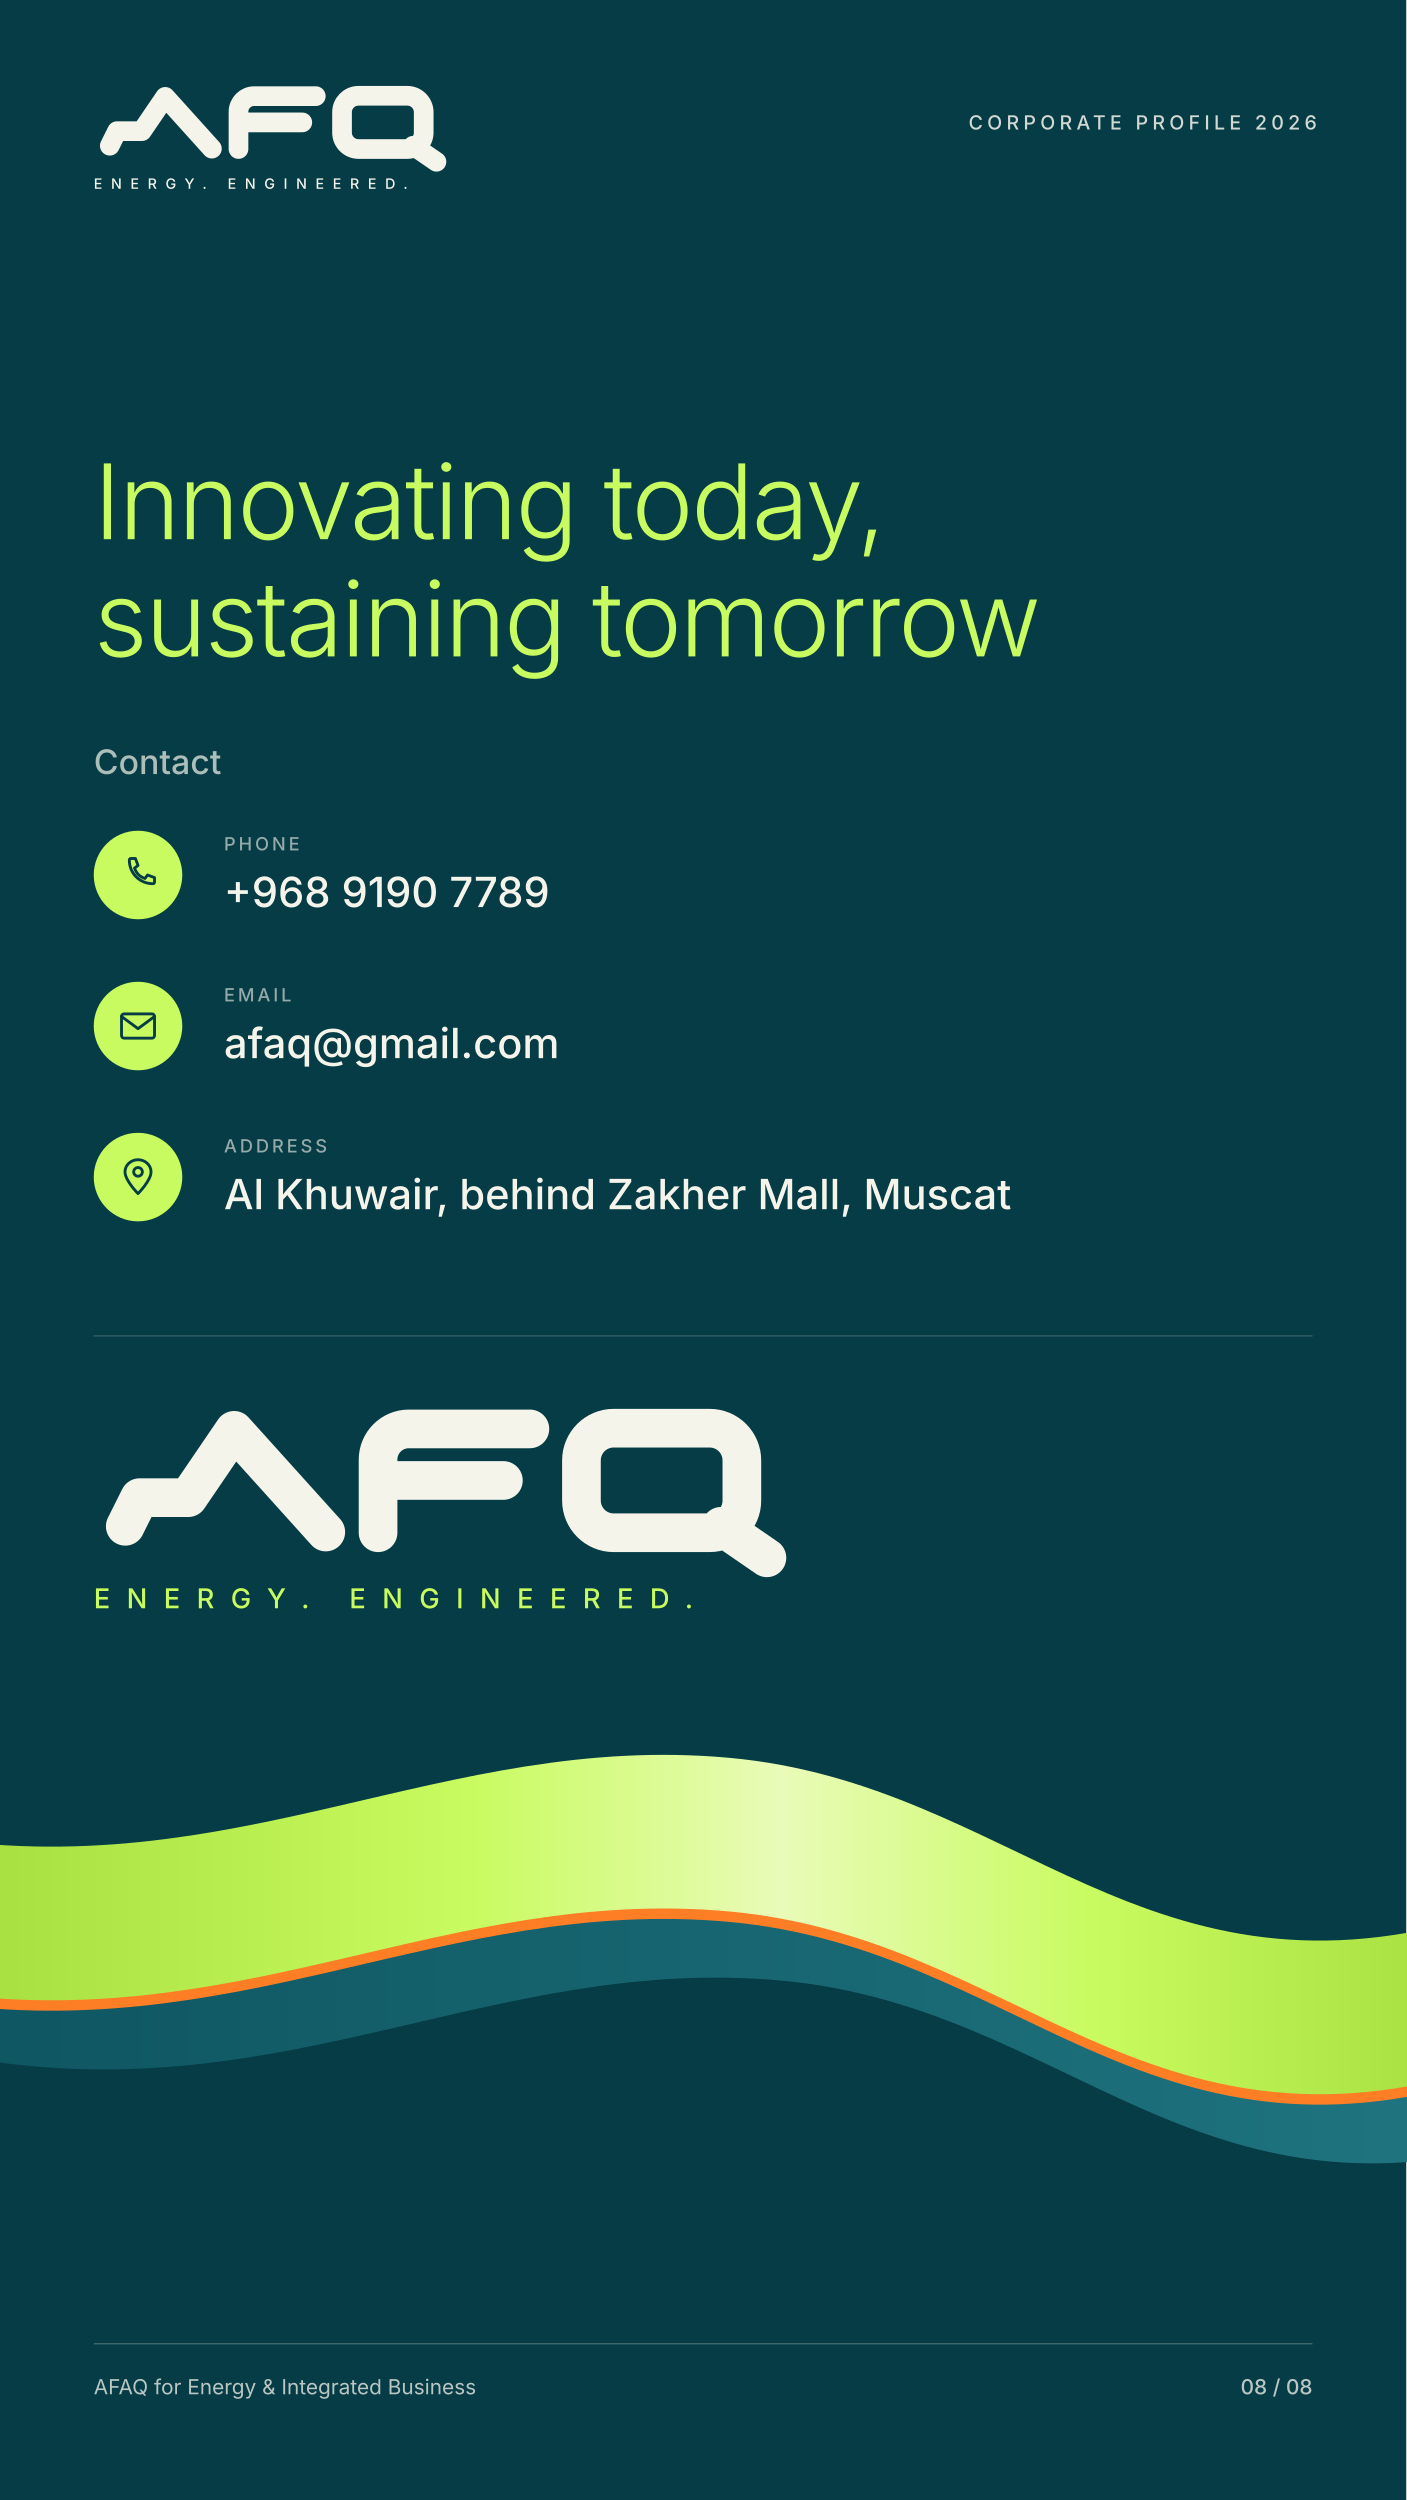
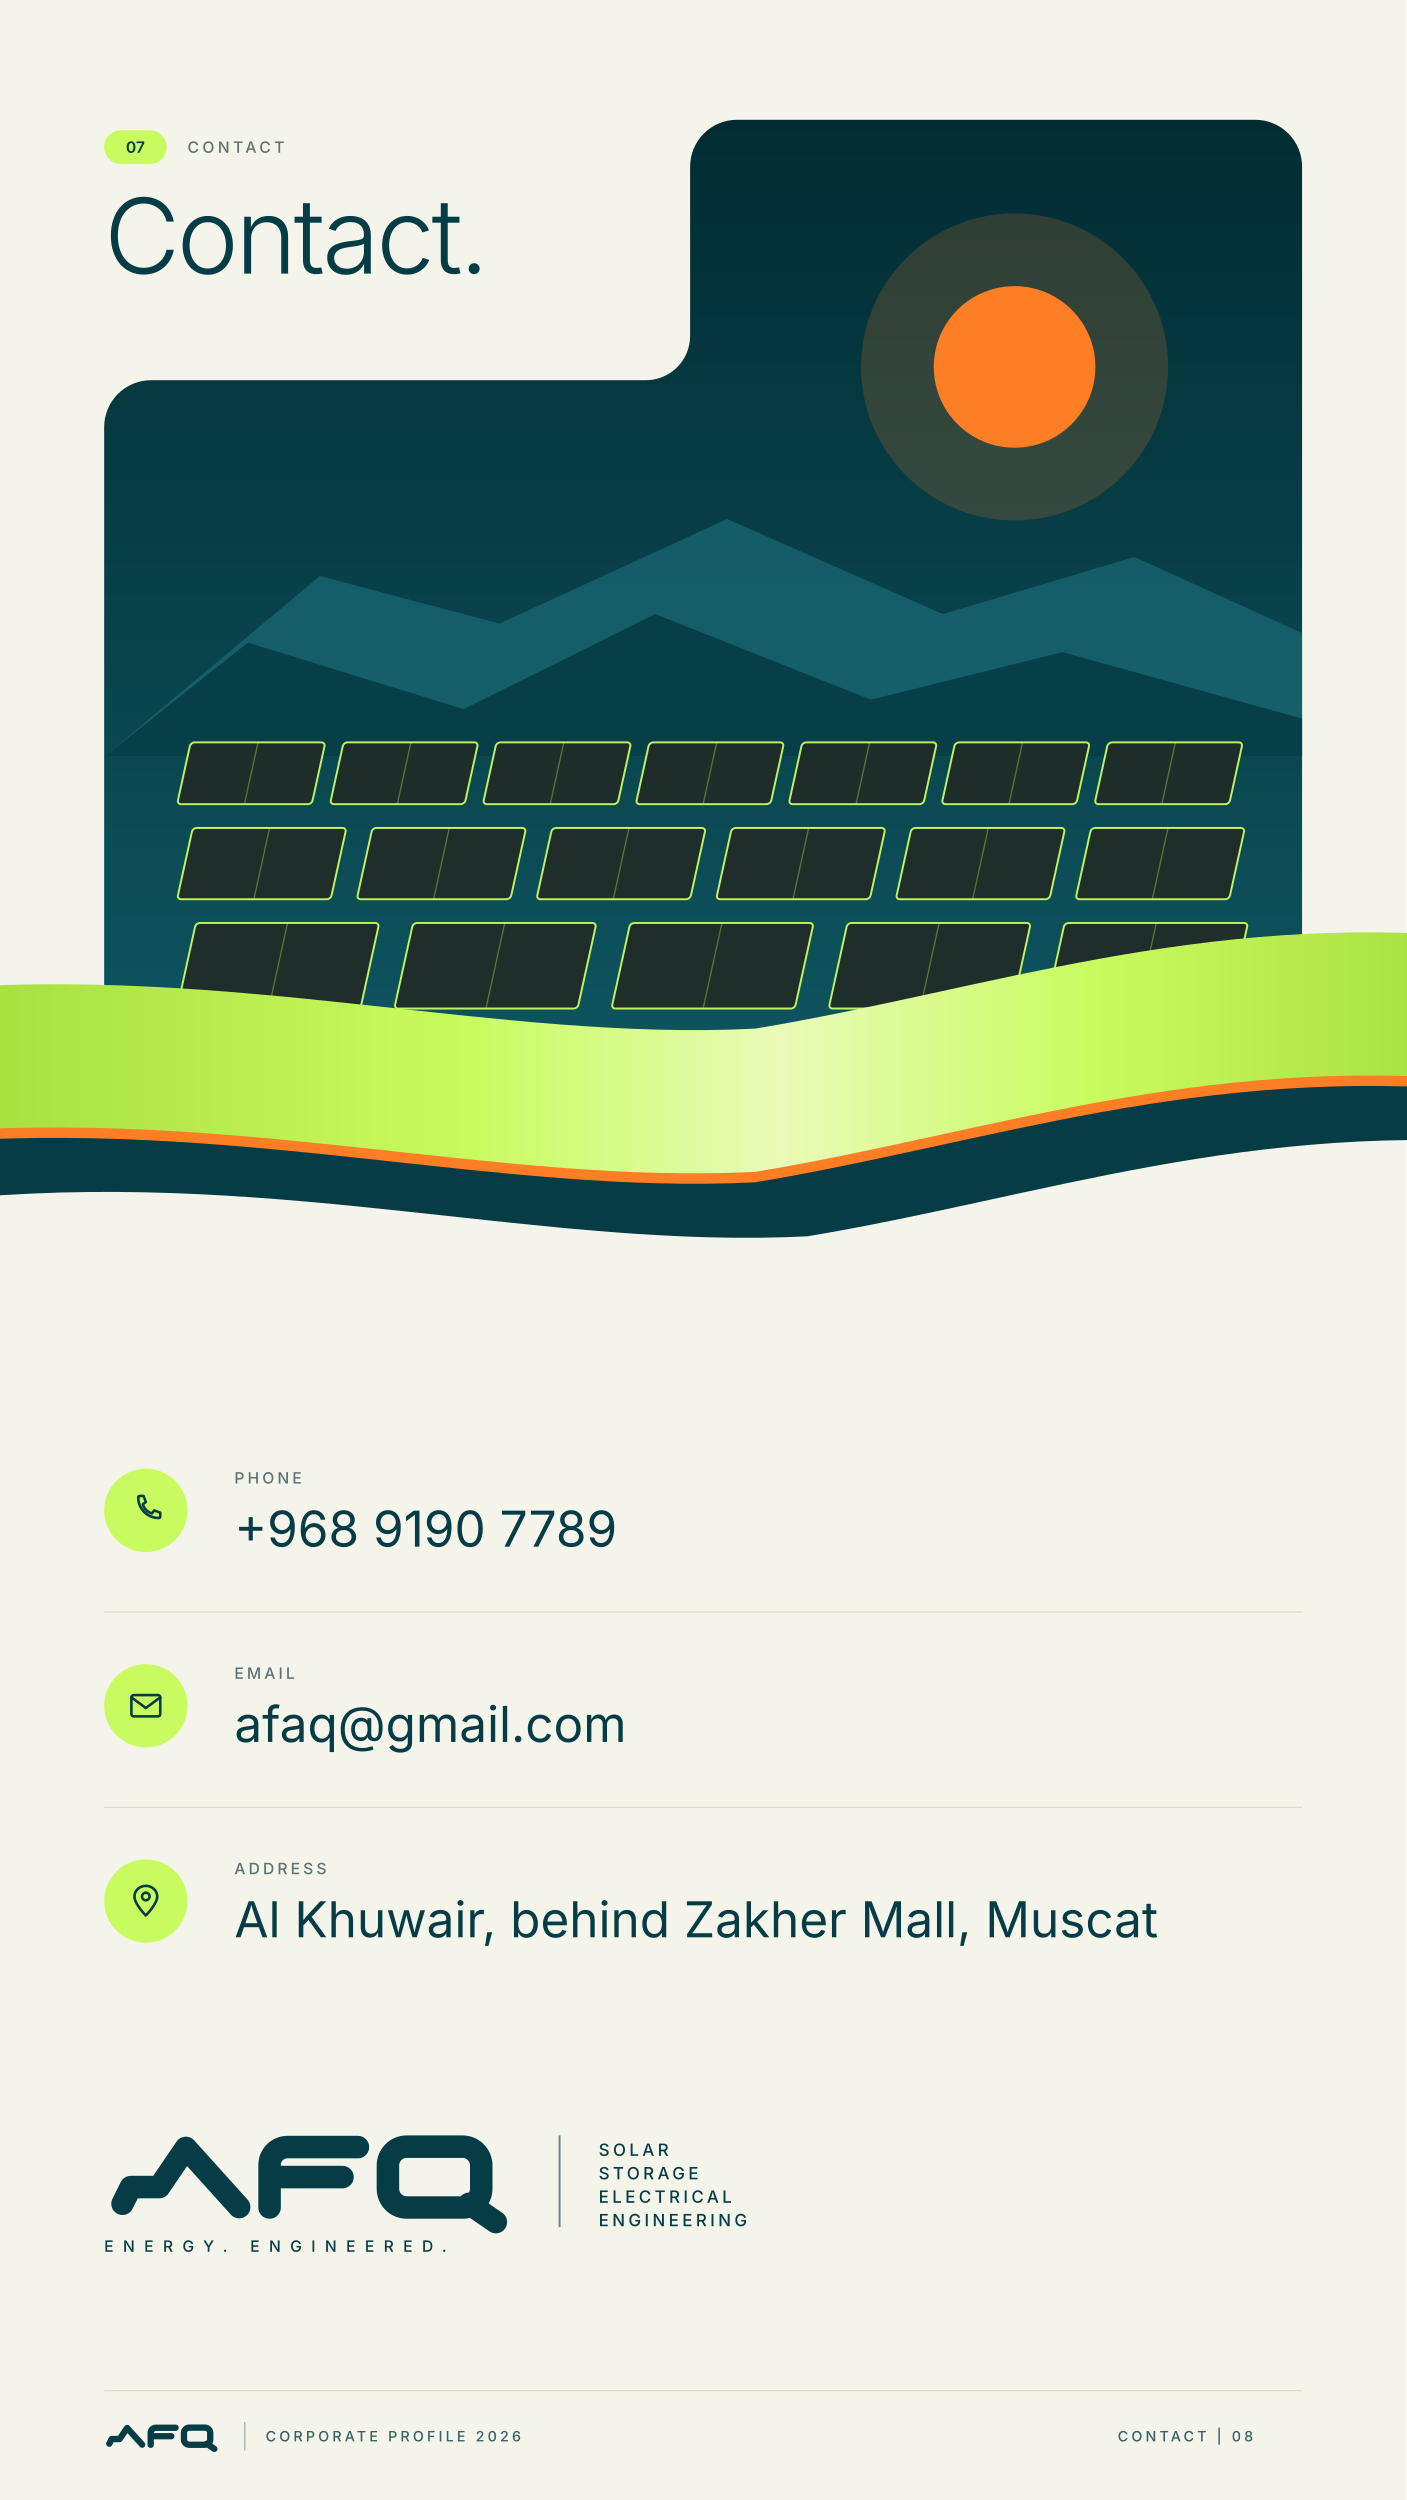
<svg xmlns="http://www.w3.org/2000/svg" width="1080" height="1920" viewBox="0 0 1080 1920">
  <defs>
-     <linearGradient id="grad-1" gradientUnits="userSpaceOnUse" x1="-60" y1="0" x2="1140" y2="0">
-       <stop offset="0" stop-color="#0E5560" stop-opacity="1" />
-       <stop offset="1" stop-color="#1F7580" stop-opacity="1" />
+     <linearGradient id="grad-1" gradientUnits="userSpaceOnUse" x1="0" y1="92" x2="0" y2="822">
+       <stop offset="0" stop-color="#022C32" stop-opacity="1" />
+       <stop offset="1" stop-color="#0E5560" stop-opacity="1" />
    </linearGradient>
    <linearGradient id="grad-2" gradientUnits="userSpaceOnUse" x1="-60" y1="0" x2="1140" y2="0">
      <stop offset="0" stop-color="#A4DC3C" stop-opacity="1" />
      <stop offset="0.35" stop-color="#C8FB5F" stop-opacity="1" />
      <stop offset="0.55" stop-color="#E9FBB8" stop-opacity="1" />
      <stop offset="0.75" stop-color="#C8FB5F" stop-opacity="1" />
      <stop offset="1" stop-color="#A4DC3C" stop-opacity="1" />
    </linearGradient>
  </defs>
-   <rect id="Background" x="0" y="0" width="1080" height="1920" fill="#053C45" />
-   <g id="Header">
+   <rect id="Background" x="0" y="0" width="1080" height="1920" fill="#F5F4EB" />
+   <g id="Photo-Farm">
+     <path id="Photo-Farm__set-image-fill" d="M 530 128 C 530 108.12 546.12 92 566 92 L 964 92 C 983.88 92 1000 108.12 1000 128 L 1000 786 C 1000 805.88 983.88 822 964 822 L 116 822 C 96.12 822 80 805.88 80 786 L 80 328 C 80 308.12 96.12 292 116 292 L 496 292 C 514.78 292 530 276.78 530 258 Z" fill="url(#grad-1)" />
+     <g id="Placeholder-Art--delete-after-placing-photo">
+       <circle id="Sun-Glow" cx="779.2" cy="281.8" r="117.89" fill="#FD7E25" opacity="0.18" />
+       <circle id="Sun" cx="779.2" cy="281.8" r="62.05" fill="#FD7E25" />
+       <path id="Mountains-Far" d="M 80 581.1 L 245.6 442.4 L 383.6 478.9 L 558.4 398.6 L 724 471.6 L 871.2 427.8 L 1000 486.2 L 1000 581.1 Z" fill="#1F7580" opacity="0.55" />
+       <path id="Mountains-Near" d="M 80 581.1 L 190.4 493.5 L 356 544.6 L 503.2 471.6 L 668.8 537.3 L 816 500.8 L 1000 551.9 L 1000 581.1 Z" fill="#053C45" opacity="0.9" />
+       <g id="Solar-Array">
+         <path id="Panel-1-1" d="M 145.79 573.08 C 146.15 571.46 147.78 570.15 149.44 570.15 L 246.87 570.15 C 248.52 570.15 249.58 571.46 249.22 573.08 L 240.07 614.67 C 239.72 616.29 238.09 617.6 236.43 617.6 L 139 617.6 C 137.34 617.6 136.29 616.29 136.64 614.67 Z" fill="#202C28" stroke="#C8FB5F" stroke-width="1.5" stroke-linecap="round" stroke-linejoin="round" opacity="0.95" />
+         <path id="Panel-1-1-line" d="M 198.15 570.15 L 187.71 617.6" fill="none" stroke="#C8FB5F" stroke-width="1" stroke-linecap="butt" stroke-linejoin="round" opacity="0.35" />
+         <path id="Panel-1-2" d="M 263.22 573.08 C 263.58 571.46 265.21 570.15 266.87 570.15 L 364.3 570.15 C 365.95 570.15 367.01 571.46 366.65 573.08 L 357.5 614.67 C 357.15 616.29 355.51 617.6 353.86 617.6 L 256.43 617.6 C 254.77 617.6 253.72 616.29 254.07 614.67 Z" fill="#202C28" stroke="#C8FB5F" stroke-width="1.5" stroke-linecap="round" stroke-linejoin="round" opacity="0.95" />
+         <path id="Panel-1-2-line" d="M 315.58 570.15 L 305.14 617.6" fill="none" stroke="#C8FB5F" stroke-width="1" stroke-linecap="butt" stroke-linejoin="round" opacity="0.35" />
+         <path id="Panel-1-3" d="M 380.65 573.08 C 381.01 571.46 382.64 570.15 384.3 570.15 L 481.72 570.15 C 483.38 570.15 484.44 571.46 484.08 573.08 L 474.93 614.67 C 474.57 616.29 472.94 617.6 471.29 617.6 L 373.86 617.6 C 372.2 617.6 371.15 616.29 371.5 614.67 Z" fill="#202C28" stroke="#C8FB5F" stroke-width="1.5" stroke-linecap="round" stroke-linejoin="round" opacity="0.95" />
+         <path id="Panel-1-3-line" d="M 433.01 570.15 L 422.57 617.6" fill="none" stroke="#C8FB5F" stroke-width="1" stroke-linecap="butt" stroke-linejoin="round" opacity="0.35" />
+         <path id="Panel-1-4" d="M 498.08 573.08 C 498.44 571.46 500.07 570.15 501.72 570.15 L 599.15 570.15 C 600.81 570.15 601.86 571.46 601.51 573.08 L 592.36 614.67 C 592 616.29 590.37 617.6 588.71 617.6 L 491.29 617.6 C 489.63 617.6 488.57 616.29 488.93 614.67 Z" fill="#202C28" stroke="#C8FB5F" stroke-width="1.5" stroke-linecap="round" stroke-linejoin="round" opacity="0.95" />
+         <path id="Panel-1-4-line" d="M 550.44 570.15 L 540 617.6" fill="none" stroke="#C8FB5F" stroke-width="1" stroke-linecap="butt" stroke-linejoin="round" opacity="0.35" />
+         <path id="Panel-1-5" d="M 615.51 573.08 C 615.86 571.46 617.5 570.15 619.15 570.15 L 716.58 570.15 C 718.24 570.15 719.29 571.46 718.94 573.08 L 709.79 614.67 C 709.43 616.29 707.8 617.6 706.14 617.6 L 608.71 617.6 C 607.06 617.6 606 616.29 606.36 614.67 Z" fill="#202C28" stroke="#C8FB5F" stroke-width="1.5" stroke-linecap="round" stroke-linejoin="round" opacity="0.95" />
+         <path id="Panel-1-5-line" d="M 667.87 570.15 L 657.43 617.6" fill="none" stroke="#C8FB5F" stroke-width="1" stroke-linecap="butt" stroke-linejoin="round" opacity="0.35" />
+         <path id="Panel-1-6" d="M 732.94 573.08 C 733.29 571.46 734.93 570.15 736.58 570.15 L 834.01 570.15 C 835.67 570.15 836.72 571.46 836.37 573.08 L 827.22 614.67 C 826.86 616.29 825.23 617.6 823.57 617.6 L 726.14 617.6 C 724.49 617.6 723.43 616.29 723.79 614.67 Z" fill="#202C28" stroke="#C8FB5F" stroke-width="1.5" stroke-linecap="round" stroke-linejoin="round" opacity="0.95" />
+         <path id="Panel-1-6-line" d="M 785.3 570.15 L 774.86 617.6" fill="none" stroke="#C8FB5F" stroke-width="1" stroke-linecap="butt" stroke-linejoin="round" opacity="0.35" />
+         <path id="Panel-1-7" d="M 850.37 573.08 C 850.72 571.46 852.35 570.15 854.01 570.15 L 951.44 570.15 C 953.1 570.15 954.15 571.46 953.79 573.08 L 944.64 614.67 C 944.29 616.29 942.66 617.6 941 617.6 L 843.57 617.6 C 841.91 617.6 840.86 616.29 841.22 614.67 Z" fill="#202C28" stroke="#C8FB5F" stroke-width="1.5" stroke-linecap="round" stroke-linejoin="round" opacity="0.95" />
+         <path id="Panel-1-7-line" d="M 902.72 570.15 L 892.29 617.6" fill="none" stroke="#C8FB5F" stroke-width="1" stroke-linecap="butt" stroke-linejoin="round" opacity="0.35" />
+         <path id="Panel-2-1" d="M 147.4 638.78 C 147.76 637.16 149.39 635.85 151.04 635.85 L 263.05 635.85 C 264.7 635.85 265.76 637.16 265.4 638.78 L 254.64 687.67 C 254.29 689.29 252.66 690.6 251 690.6 L 139 690.6 C 137.34 690.6 136.29 689.29 136.64 687.67 Z" fill="#202C28" stroke="#C8FB5F" stroke-width="1.5" stroke-linecap="round" stroke-linejoin="round" opacity="0.95" />
+         <path id="Panel-2-1-line" d="M 207.04 635.85 L 195 690.6" fill="none" stroke="#C8FB5F" stroke-width="1" stroke-linecap="butt" stroke-linejoin="round" opacity="0.35" />
+         <path id="Panel-2-2" d="M 285.4 638.78 C 285.76 637.16 287.39 635.85 289.05 635.85 L 401.05 635.85 C 402.7 635.85 403.76 637.16 403.4 638.78 L 392.64 687.67 C 392.29 689.29 390.66 690.6 389 690.6 L 277 690.6 C 275.34 690.6 274.29 689.29 274.64 687.67 Z" fill="#202C28" stroke="#C8FB5F" stroke-width="1.5" stroke-linecap="round" stroke-linejoin="round" opacity="0.95" />
+         <path id="Panel-2-2-line" d="M 345.05 635.85 L 333 690.6" fill="none" stroke="#C8FB5F" stroke-width="1" stroke-linecap="butt" stroke-linejoin="round" opacity="0.35" />
+         <path id="Panel-2-3" d="M 423.4 638.78 C 423.76 637.16 425.39 635.85 427.05 635.85 L 539.04 635.85 C 540.7 635.85 541.76 637.16 541.4 638.78 L 530.64 687.67 C 530.29 689.29 528.66 690.6 527 690.6 L 415 690.6 C 413.34 690.6 412.29 689.29 412.64 687.67 Z" fill="#202C28" stroke="#C8FB5F" stroke-width="1.5" stroke-linecap="round" stroke-linejoin="round" opacity="0.95" />
+         <path id="Panel-2-3-line" d="M 483.05 635.85 L 471 690.6" fill="none" stroke="#C8FB5F" stroke-width="1" stroke-linecap="butt" stroke-linejoin="round" opacity="0.35" />
+         <path id="Panel-2-4" d="M 561.4 638.78 C 561.76 637.16 563.39 635.85 565.04 635.85 L 677.04 635.85 C 678.7 635.85 679.76 637.16 679.4 638.78 L 668.64 687.67 C 668.29 689.29 666.66 690.6 665 690.6 L 553 690.6 C 551.34 690.6 550.29 689.29 550.64 687.67 Z" fill="#202C28" stroke="#C8FB5F" stroke-width="1.5" stroke-linecap="round" stroke-linejoin="round" opacity="0.95" />
+         <path id="Panel-2-4-line" d="M 621.04 635.85 L 609 690.6" fill="none" stroke="#C8FB5F" stroke-width="1" stroke-linecap="butt" stroke-linejoin="round" opacity="0.35" />
+         <path id="Panel-2-5" d="M 699.4 638.78 C 699.76 637.16 701.39 635.85 703.04 635.85 L 815.04 635.85 C 816.7 635.85 817.76 637.16 817.4 638.78 L 806.64 687.67 C 806.29 689.29 804.66 690.6 803 690.6 L 691 690.6 C 689.34 690.6 688.29 689.29 688.64 687.67 Z" fill="#202C28" stroke="#C8FB5F" stroke-width="1.5" stroke-linecap="round" stroke-linejoin="round" opacity="0.95" />
+         <path id="Panel-2-5-line" d="M 759.04 635.85 L 747 690.6" fill="none" stroke="#C8FB5F" stroke-width="1" stroke-linecap="butt" stroke-linejoin="round" opacity="0.35" />
+         <path id="Panel-2-6" d="M 837.4 638.78 C 837.76 637.16 839.39 635.85 841.04 635.85 L 953.04 635.85 C 954.7 635.85 955.76 637.16 955.4 638.78 L 944.64 687.67 C 944.29 689.29 942.66 690.6 941 690.6 L 829 690.6 C 827.34 690.6 826.29 689.29 826.64 687.67 Z" fill="#202C28" stroke="#C8FB5F" stroke-width="1.5" stroke-linecap="round" stroke-linejoin="round" opacity="0.95" />
+         <path id="Panel-2-6-line" d="M 897.04 635.85 L 885 690.6" fill="none" stroke="#C8FB5F" stroke-width="1" stroke-linecap="butt" stroke-linejoin="round" opacity="0.35" />
+         <path id="Panel-3-1" d="M 149.81 711.78 C 150.17 710.16 151.8 708.85 153.45 708.85 L 288.25 708.85 C 289.91 708.85 290.97 710.16 290.61 711.78 L 277.44 771.62 C 277.09 773.24 275.46 774.55 273.8 774.55 L 139 774.55 C 137.34 774.55 136.29 773.24 136.64 771.62 Z" fill="#202C28" stroke="#C8FB5F" stroke-width="1.5" stroke-linecap="round" stroke-linejoin="round" opacity="0.95" />
+         <path id="Panel-3-1-line" d="M 220.85 708.85 L 206.4 774.55" fill="none" stroke="#C8FB5F" stroke-width="1" stroke-linecap="butt" stroke-linejoin="round" opacity="0.35" />
+         <path id="Panel-3-2" d="M 316.61 711.78 C 316.97 710.16 318.6 708.85 320.25 708.85 L 455.05 708.85 C 456.71 708.85 457.77 710.16 457.41 711.78 L 444.24 771.62 C 443.89 773.24 442.26 774.55 440.6 774.55 L 305.8 774.55 C 304.14 774.55 303.09 773.24 303.44 771.62 Z" fill="#202C28" stroke="#C8FB5F" stroke-width="1.5" stroke-linecap="round" stroke-linejoin="round" opacity="0.95" />
+         <path id="Panel-3-2-line" d="M 387.65 708.85 L 373.2 774.55" fill="none" stroke="#C8FB5F" stroke-width="1" stroke-linecap="butt" stroke-linejoin="round" opacity="0.35" />
+         <path id="Panel-3-3" d="M 483.41 711.78 C 483.77 710.16 485.4 708.85 487.05 708.85 L 621.85 708.85 C 623.51 708.85 624.57 710.16 624.21 711.78 L 611.04 771.62 C 610.69 773.24 609.06 774.55 607.4 774.55 L 472.6 774.55 C 470.94 774.55 469.89 773.24 470.24 771.62 Z" fill="#202C28" stroke="#C8FB5F" stroke-width="1.5" stroke-linecap="round" stroke-linejoin="round" opacity="0.95" />
+         <path id="Panel-3-3-line" d="M 554.45 708.85 L 540 774.55" fill="none" stroke="#C8FB5F" stroke-width="1" stroke-linecap="butt" stroke-linejoin="round" opacity="0.35" />
+         <path id="Panel-3-4" d="M 650.21 711.78 C 650.57 710.16 652.2 708.85 653.85 708.85 L 788.65 708.85 C 790.31 708.85 791.37 710.16 791.01 711.78 L 777.84 771.62 C 777.49 773.24 775.86 774.55 774.2 774.55 L 639.4 774.55 C 637.74 774.55 636.69 773.24 637.04 771.62 Z" fill="#202C28" stroke="#C8FB5F" stroke-width="1.5" stroke-linecap="round" stroke-linejoin="round" opacity="0.95" />
+         <path id="Panel-3-4-line" d="M 721.25 708.85 L 706.8 774.55" fill="none" stroke="#C8FB5F" stroke-width="1" stroke-linecap="butt" stroke-linejoin="round" opacity="0.35" />
+         <path id="Panel-3-5" d="M 817.01 711.78 C 817.37 710.16 819 708.85 820.65 708.85 L 955.45 708.85 C 957.11 708.85 958.17 710.16 957.81 711.78 L 944.64 771.62 C 944.29 773.24 942.66 774.55 941 774.55 L 806.2 774.55 C 804.54 774.55 803.49 773.24 803.84 771.62 Z" fill="#202C28" stroke="#C8FB5F" stroke-width="1.5" stroke-linecap="round" stroke-linejoin="round" opacity="0.95" />
+         <path id="Panel-3-5-line" d="M 888.05 708.85 L 873.6 774.55" fill="none" stroke="#C8FB5F" stroke-width="1" stroke-linecap="butt" stroke-linejoin="round" opacity="0.35" />
+       </g>
+     </g>
+   </g>
+   <g id="Eyebrow">
+     <rect id="Eyebrow-Pill" x="80" y="100" width="48" height="26" rx="13" fill="#C8FB5F" />
+     <text id="Eyebrow-Number" x="104" y="117.37" font-family="Inter" font-size="12" font-weight="600" fill="#053C45" text-anchor="middle">07</text>
+     <text id="Eyebrow-Label" x="144" y="117.37" font-family="Inter" font-size="12" font-weight="500" fill="#5A7175" letter-spacing="2.64">CONTACT</text>
+   </g>
+   <text id="Title" x="80" y="210.1" font-family="Inter" font-size="80" font-weight="300" fill="#053C45" letter-spacing="-2.4">Contact.</text>
+   <g id="Ribbon">
+     <path id="Ribbon-Teal" d="M -20 820.5 C 220 800.5 420 860.5 620 850.5 C 800 820.5 960 760.5 1180 780.5 L 1180 879.5 C 960 859.5 800 919.5 620 949.5 C 420 959.5 220 899.5 -20 919.5 Z" fill="#053C45" />
+     <path id="Ribbon-Orange" d="M -60 868 C 180 848 380 908 580 898 C 760 868 920 808 1140 828 L 1140 838 C 920 818 760 878 580 908 C 380 918 180 858 -60 878 Z" fill="#FD7E25" />
+     <path id="Ribbon-Lime" d="M -60 760 C 180 740 380 800 580 790 C 760 760 920 700 1140 720 L 1140 830 C 920 810 760 870 580 900 C 380 910 180 850 -60 870 Z" fill="url(#grad-2)" />
+   </g>
+   <g id="Contact-Phone">
+     <circle id="Icon-Disc" cx="112" cy="1160" r="32" fill="#C8FB5F" />
+     <g id="Icon">
+       <path id="Icon-phone-1" d="M 106.17 1150.08 C 106.17 1148.92 106.75 1148.92 107.92 1148.92 L 110.25 1148.92 L 112 1153.58 L 109.67 1155.33 C 110.83 1158.83 113.17 1161.17 116.67 1162.33 L 118.42 1160 L 123.08 1161.75 L 123.08 1164.08 C 123.08 1165.25 123.08 1165.83 121.92 1165.83 C 113.17 1165.83 106.17 1158.83 106.17 1150.08 Z" fill="none" stroke="#053C45" stroke-width="2" stroke-linecap="round" stroke-linejoin="round" />
+     </g>
+     <text id="Label" x="180" y="1139.37" font-family="Inter" font-size="12" font-weight="500" fill="#5A7175" letter-spacing="2.4">PHONE</text>
+     <text id="Value" x="180" y="1187.82" font-family="Inter" font-size="38" font-weight="400" fill="#053C45">+968 9190 7789</text>
+     <path id="Divider" d="M 80 1238 L 1000 1238" fill="none" stroke="#D9DCCF" stroke-width="1" stroke-linecap="butt" stroke-linejoin="round" />
+   </g>
+   <g id="Contact-Email">
+     <circle id="Icon-Disc-2" cx="112" cy="1310" r="32" fill="#C8FB5F" />
+     <g id="Icon-2">
+       <path id="Icon-mail-1" d="M 100.92 1303.58 C 100.92 1302.62 101.7 1301.83 102.67 1301.83 L 121.33 1301.83 C 122.3 1301.83 123.08 1302.62 123.08 1303.58 L 123.08 1316.42 C 123.08 1317.38 122.3 1318.17 121.33 1318.17 L 102.67 1318.17 C 101.7 1318.17 100.92 1317.38 100.92 1316.42 Z" fill="none" stroke="#053C45" stroke-width="2" stroke-linecap="round" stroke-linejoin="round" />
+       <path id="Icon-mail-2" d="M 100.92 1303.58 L 112 1311.75 L 123.08 1303.58" fill="none" stroke="#053C45" stroke-width="2" stroke-linecap="round" stroke-linejoin="round" />
+     </g>
+     <text id="Label-2" x="180" y="1289.37" font-family="Inter" font-size="12" font-weight="500" fill="#5A7175" letter-spacing="2.4">EMAIL</text>
+     <text id="Value-2" x="180" y="1337.82" font-family="Inter" font-size="38" font-weight="400" fill="#053C45">afaq@gmail.com</text>
+     <path id="Divider-2" d="M 80 1388 L 1000 1388" fill="none" stroke="#D9DCCF" stroke-width="1" stroke-linecap="butt" stroke-linejoin="round" />
+   </g>
+   <g id="Contact-Address">
+     <circle id="Icon-Disc-3" cx="112" cy="1460" r="32" fill="#C8FB5F" />
+     <g id="Icon-3">
+       <path id="Icon-pin-1" d="M 112 1471.08 C 112 1471.08 103.25 1462.33 103.25 1456.5 C 103.25 1451.83 107.33 1448.33 112 1448.33 C 116.67 1448.33 120.75 1451.83 120.75 1456.5 C 120.75 1462.33 112 1471.08 112 1471.08 Z" fill="none" stroke="#053C45" stroke-width="2" stroke-linecap="round" stroke-linejoin="round" />
+       <path id="Icon-pin-2" d="M 114.92 1456.5 C 114.92 1458.11 113.61 1459.42 112 1459.42 C 110.39 1459.42 109.08 1458.11 109.08 1456.5 C 109.08 1454.89 110.39 1453.58 112 1453.58 C 113.61 1453.58 114.92 1454.89 114.92 1456.5 Z" fill="none" stroke="#053C45" stroke-width="2" stroke-linecap="round" stroke-linejoin="round" />
+     </g>
+     <text id="Label-3" x="180" y="1439.37" font-family="Inter" font-size="12" font-weight="500" fill="#5A7175" letter-spacing="2.4">ADDRESS</text>
+     <text id="Value-3" x="180" y="1487.82" font-family="Inter" font-size="38" font-weight="400" fill="#053C45">Al Khuwair, behind Zakher Mall, Muscat</text>
+   </g>
+   <g id="Logo-Lockup-Services">
    <g id="Logo-Lockup">
      <g id="Wordmark-AFQ">
-         <path id="Letter-A" d="M 84.32 111.92 L 89.92 100.72 L 108.96 100.72 L 126.88 74.4 L 162.72 114.16" fill="none" stroke="#F5F4EB" stroke-width="15.12" stroke-linecap="round" stroke-linejoin="round" />
-         <path id="Letter-F" d="M 183.16 114.44 L 183.16 85.88 C 183.16 79.22 188.54 73.84 195.2 73.84 L 242.52 73.84 M 183.16 94 L 232.16 94" fill="none" stroke="#F5F4EB" stroke-width="15.12" stroke-linecap="round" stroke-linejoin="round" />
-         <path id="Letter-Q" d="M 262.68 86.16 C 262.68 79.2 268.32 73.56 275.28 73.56 L 312.8 73.56 C 319.76 73.56 325.4 79.2 325.4 86.16 L 325.4 101.84 C 325.4 108.8 319.76 114.44 312.8 114.44 L 275.28 114.44 C 268.32 114.44 262.68 108.8 262.68 101.84 Z M 317.28 111.92 L 335.2 124.24" fill="none" stroke="#F5F4EB" stroke-width="15.12" stroke-linecap="round" stroke-linejoin="round" />
+         <path id="Letter-A" d="M 94.08 1692.48 L 100.48 1679.68 L 122.24 1679.68 L 142.72 1649.6 L 183.68 1695.04" fill="none" stroke="#053C45" stroke-width="17.28" stroke-linecap="round" stroke-linejoin="round" />
+         <path id="Letter-F" d="M 207.04 1695.36 L 207.04 1662.72 C 207.04 1655.1 213.18 1648.96 220.8 1648.96 L 274.88 1648.96 M 207.04 1672 L 263.04 1672" fill="none" stroke="#053C45" stroke-width="17.28" stroke-linecap="round" stroke-linejoin="round" />
+         <path id="Letter-Q" d="M 297.92 1663.04 C 297.92 1655.08 304.36 1648.64 312.32 1648.64 L 355.2 1648.64 C 363.16 1648.64 369.6 1655.08 369.6 1663.04 L 369.6 1680.96 C 369.6 1688.92 363.16 1695.36 355.2 1695.36 L 312.32 1695.36 C 304.36 1695.36 297.92 1688.92 297.92 1680.96 Z M 360.32 1692.48 L 380.8 1706.56" fill="none" stroke="#053C45" stroke-width="17.28" stroke-linecap="round" stroke-linejoin="round" />
      </g>
-       <text id="Tagline" x="72" y="145" font-family="Inter" font-size="11" font-weight="500" fill="#F5F4EB" letter-spacing="6.6">ENERGY. ENGINEERED.</text>
+       <text id="Tagline" x="80" y="1729.37" font-family="Inter" font-size="12" font-weight="500" fill="#053C45" letter-spacing="7.2">ENERGY. ENGINEERED.</text>
    </g>
-     <text id="Eyebrow" x="1011.3" y="99.46" font-family="Inter" font-size="15" font-weight="500" fill="#F5F4EB" letter-spacing="3.3" text-anchor="end" opacity="0.85">CORPORATE PROFILE 2026</text>
-   </g>
-   <g id="Slogan">
-     <text id="Slogan-line" x="72" y="414.1" font-family="Inter" font-size="80" font-weight="300" fill="#C8FB5F" letter-spacing="-1.6">Innovating today,</text>
-     <text id="Slogan-line-2" x="72" y="504.1" font-family="Inter" font-size="80" font-weight="300" fill="#C8FB5F" letter-spacing="-1.6">sustaining tomorrow</text>
-   </g>
-   <text id="Contact-Title" x="72" y="594.46" font-family="Inter" font-size="26" font-weight="500" fill="#F5F4EB" opacity="0.7">Contact</text>
-   <g id="Contact-Phone">
-     <circle id="Icon-Disc" cx="106" cy="672" r="34" fill="#C8FB5F" />
-     <g id="Icon">
-       <path id="Icon-phone-1" d="M 99.33 660.67 C 99.33 659.33 100 659.33 101.33 659.33 L 104 659.33 L 106 664.67 L 103.33 666.67 C 104.67 670.67 107.33 673.33 111.33 674.67 L 113.33 672 L 118.67 674 L 118.67 676.67 C 118.67 678 118.67 678.67 117.33 678.67 C 107.33 678.67 99.33 670.67 99.33 660.67 Z" fill="none" stroke="#053C45" stroke-width="2.2" stroke-linecap="round" stroke-linejoin="round" />
+     <path id="Lockup-Divider" d="M 429.76 1640 L 429.76 1710.4" fill="none" stroke="#053C45" stroke-width="1.5" stroke-linecap="butt" stroke-linejoin="round" opacity="0.6" />
+     <g id="Services">
+       <g id="Services-List">
+         <text id="Services-List-line" x="459.76" y="1655.73" font-family="Inter" font-size="13" font-weight="500" fill="#053C45" letter-spacing="2.6">SOLAR</text>
+         <text id="Services-List-line-2" x="459.76" y="1673.73" font-family="Inter" font-size="13" font-weight="500" fill="#053C45" letter-spacing="2.6">STORAGE</text>
+         <text id="Services-List-line-3" x="459.76" y="1691.73" font-family="Inter" font-size="13" font-weight="500" fill="#053C45" letter-spacing="2.6">ELECTRICAL</text>
+         <text id="Services-List-line-4" x="459.76" y="1709.73" font-family="Inter" font-size="13" font-weight="500" fill="#053C45" letter-spacing="2.6">ENGINEERING</text>
+       </g>
    </g>
-     <text id="Label" x="172" y="653.09" font-family="Inter" font-size="14" font-weight="500" fill="#F5F4EB" letter-spacing="2.24" opacity="0.6">PHONE</text>
-     <text id="Value" x="172" y="696.64" font-family="Inter" font-size="32" font-weight="500" fill="#F5F4EB">+968 9190 7789</text>
-   </g>
-   <g id="Contact-Email">
-     <circle id="Icon-Disc-2" cx="106" cy="788" r="34" fill="#C8FB5F" />
-     <g id="Icon-2">
-       <path id="Icon-mail-1" d="M 93.33 780.67 C 93.33 779.56 94.23 778.67 95.33 778.67 L 116.67 778.67 C 117.77 778.67 118.67 779.56 118.67 780.67 L 118.67 795.33 C 118.67 796.44 117.77 797.33 116.67 797.33 L 95.33 797.33 C 94.23 797.33 93.33 796.44 93.33 795.33 Z" fill="none" stroke="#053C45" stroke-width="2.2" stroke-linecap="round" stroke-linejoin="round" />
-       <path id="Icon-mail-2" d="M 93.33 780.67 L 106 790 L 118.67 780.67" fill="none" stroke="#053C45" stroke-width="2.2" stroke-linecap="round" stroke-linejoin="round" />
-     </g>
-     <text id="Label-2" x="172" y="769.09" font-family="Inter" font-size="14" font-weight="500" fill="#F5F4EB" letter-spacing="2.24" opacity="0.6">EMAIL</text>
-     <text id="Value-2" x="172" y="812.64" font-family="Inter" font-size="32" font-weight="500" fill="#F5F4EB">afaq@gmail.com</text>
-   </g>
-   <g id="Contact-Address">
-     <circle id="Icon-Disc-3" cx="106" cy="904" r="34" fill="#C8FB5F" />
-     <g id="Icon-3">
-       <path id="Icon-pin-1" d="M 106 916.67 C 106 916.67 96 906.67 96 900 C 96 894.67 100.67 890.67 106 890.67 C 111.33 890.67 116 894.67 116 900 C 116 906.67 106 916.67 106 916.67 Z" fill="none" stroke="#053C45" stroke-width="2.2" stroke-linecap="round" stroke-linejoin="round" />
-       <path id="Icon-pin-2" d="M 109.33 900 C 109.33 901.84 107.84 903.33 106 903.33 C 104.16 903.33 102.67 901.84 102.67 900 C 102.67 898.16 104.16 896.67 106 896.67 C 107.84 896.67 109.33 898.16 109.33 900 Z" fill="none" stroke="#053C45" stroke-width="2.2" stroke-linecap="round" stroke-linejoin="round" />
-     </g>
-     <text id="Label-3" x="172" y="885.09" font-family="Inter" font-size="14" font-weight="500" fill="#F5F4EB" letter-spacing="2.24" opacity="0.6">ADDRESS</text>
-     <text id="Value-3" x="172" y="928.64" font-family="Inter" font-size="32" font-weight="500" fill="#F5F4EB">Al Khuwair, behind Zakher Mall, Muscat</text>
-   </g>
-   <path id="Rule" d="M 72 1026 L 1008 1026" fill="none" stroke="#F5F4EB" stroke-width="1" stroke-linecap="butt" stroke-linejoin="round" opacity="0.2" />
-   <g id="Logo-Lockup-2">
-     <g id="Wordmark-AFQ-2">
-       <path id="Letter-A-2" d="M 96.2 1172.2 L 107.2 1150.2 L 144.6 1150.2 L 179.8 1098.5 L 250.2 1176.6" fill="none" stroke="#F5F4EB" stroke-width="29.7" stroke-linecap="round" stroke-linejoin="round" />
-       <path id="Letter-F-2" d="M 290.35 1177.15 L 290.35 1121.05 C 290.35 1107.96 300.91 1097.4 314 1097.4 L 406.95 1097.4 M 290.35 1137 L 386.6 1137" fill="none" stroke="#F5F4EB" stroke-width="29.7" stroke-linecap="round" stroke-linejoin="round" />
-       <path id="Letter-Q-2" d="M 446.55 1121.6 C 446.55 1107.93 457.63 1096.85 471.3 1096.85 L 545 1096.85 C 558.67 1096.85 569.75 1107.93 569.75 1121.6 L 569.75 1152.4 C 569.75 1166.07 558.67 1177.15 545 1177.15 L 471.3 1177.15 C 457.63 1177.15 446.55 1166.07 446.55 1152.4 Z M 553.8 1172.2 L 589 1196.4" fill="none" stroke="#F5F4EB" stroke-width="29.7" stroke-linecap="round" stroke-linejoin="round" />
-     </g>
-     <text id="Tagline-2" x="72" y="1235.14" font-family="Inter" font-size="21" font-weight="500" fill="#C8FB5F" letter-spacing="12.6">ENERGY. ENGINEERED.</text>
-   </g>
-   <g id="Ribbon">
-     <path id="Ribbon-Teal" d="M -20 1474.9 C 220 1514.9 380 1394.9 600 1414.9 C 820 1434.9 920 1614.9 1180 1534.9 L 1180 1641.1 C 920 1721.1 820 1541.1 600 1521.1 C 380 1501.1 220 1621.1 -20 1581.1 Z" fill="url(#grad-1)" />
-     <path id="Ribbon-Orange" d="M -60 1526 C 180 1566 340 1446 560 1466 C 780 1486 880 1666 1140 1586 L 1140 1596 C 880 1676 780 1496 560 1476 C 340 1456 180 1576 -60 1536 Z" fill="#FD7E25" />
-     <path id="Ribbon-Lime" d="M -60 1410 C 180 1450 340 1330 560 1350 C 780 1370 880 1550 1140 1470 L 1140 1588 C 880 1668 780 1488 560 1468 C 340 1448 180 1568 -60 1528 Z" fill="url(#grad-2)" />
  </g>
  <g id="Footer">
-     <path id="Footer-Rule" d="M 72 1800 L 1008 1800" fill="none" stroke="#F5F4EB" stroke-width="1" stroke-linecap="butt" stroke-linejoin="round" opacity="0.25" />
-     <text id="Footer-Section" x="72" y="1838.82" font-family="Inter" font-size="16" font-weight="400" fill="#F5F4EB" opacity="0.75">AFAQ for Energy &amp; Integrated Business</text>
-     <text id="Footer-Page" x="1008" y="1838.82" font-family="Inter" font-size="16" font-weight="500" fill="#F5F4EB" text-anchor="end" opacity="0.75">08 / 08</text>
+     <path id="Footer-Rule" d="M 80 1836 L 1000 1836" fill="none" stroke="#D9DCCF" stroke-width="1" stroke-linecap="butt" stroke-linejoin="round" />
+     <g id="Footer-Wordmark">
+       <path id="Letter-A-2" d="M 83.96 1876.76 L 85.76 1873.16 L 91.88 1873.16 L 97.64 1864.7 L 109.16 1877.48" fill="none" stroke="#053C45" stroke-width="4.86" stroke-linecap="round" stroke-linejoin="round" />
+       <path id="Letter-F-2" d="M 115.73 1877.57 L 115.73 1868.39 C 115.73 1866.25 117.46 1864.52 119.6 1864.52 L 134.81 1864.52 M 115.73 1871 L 131.48 1871" fill="none" stroke="#053C45" stroke-width="4.86" stroke-linecap="round" stroke-linejoin="round" />
+       <path id="Letter-Q-2" d="M 141.29 1868.48 C 141.29 1866.24 143.1 1864.43 145.34 1864.43 L 157.4 1864.43 C 159.64 1864.43 161.45 1866.24 161.45 1868.48 L 161.45 1873.52 C 161.45 1875.76 159.64 1877.57 157.4 1877.57 L 145.34 1877.57 C 143.1 1877.57 141.29 1875.76 141.29 1873.52 Z M 158.84 1876.76 L 164.6 1880.72" fill="none" stroke="#053C45" stroke-width="4.86" stroke-linecap="round" stroke-linejoin="round" />
+     </g>
+     <path id="Footer-Divider" d="M 188 1860 L 188 1882" fill="none" stroke="#053C45" stroke-width="1" stroke-linecap="butt" stroke-linejoin="round" opacity="0.35" />
+     <text id="Footer-Profile" x="204" y="1875" font-family="Inter" font-size="11" font-weight="500" fill="#053C45" letter-spacing="2.42" opacity="0.8">CORPORATE PROFILE 2026</text>
+     <text id="Footer-Section" x="962.42" y="1875" font-family="Inter" font-size="11" font-weight="500" fill="#053C45" letter-spacing="2.42" text-anchor="end" opacity="0.8">CONTACT   |   08</text>
  </g>
</svg>
